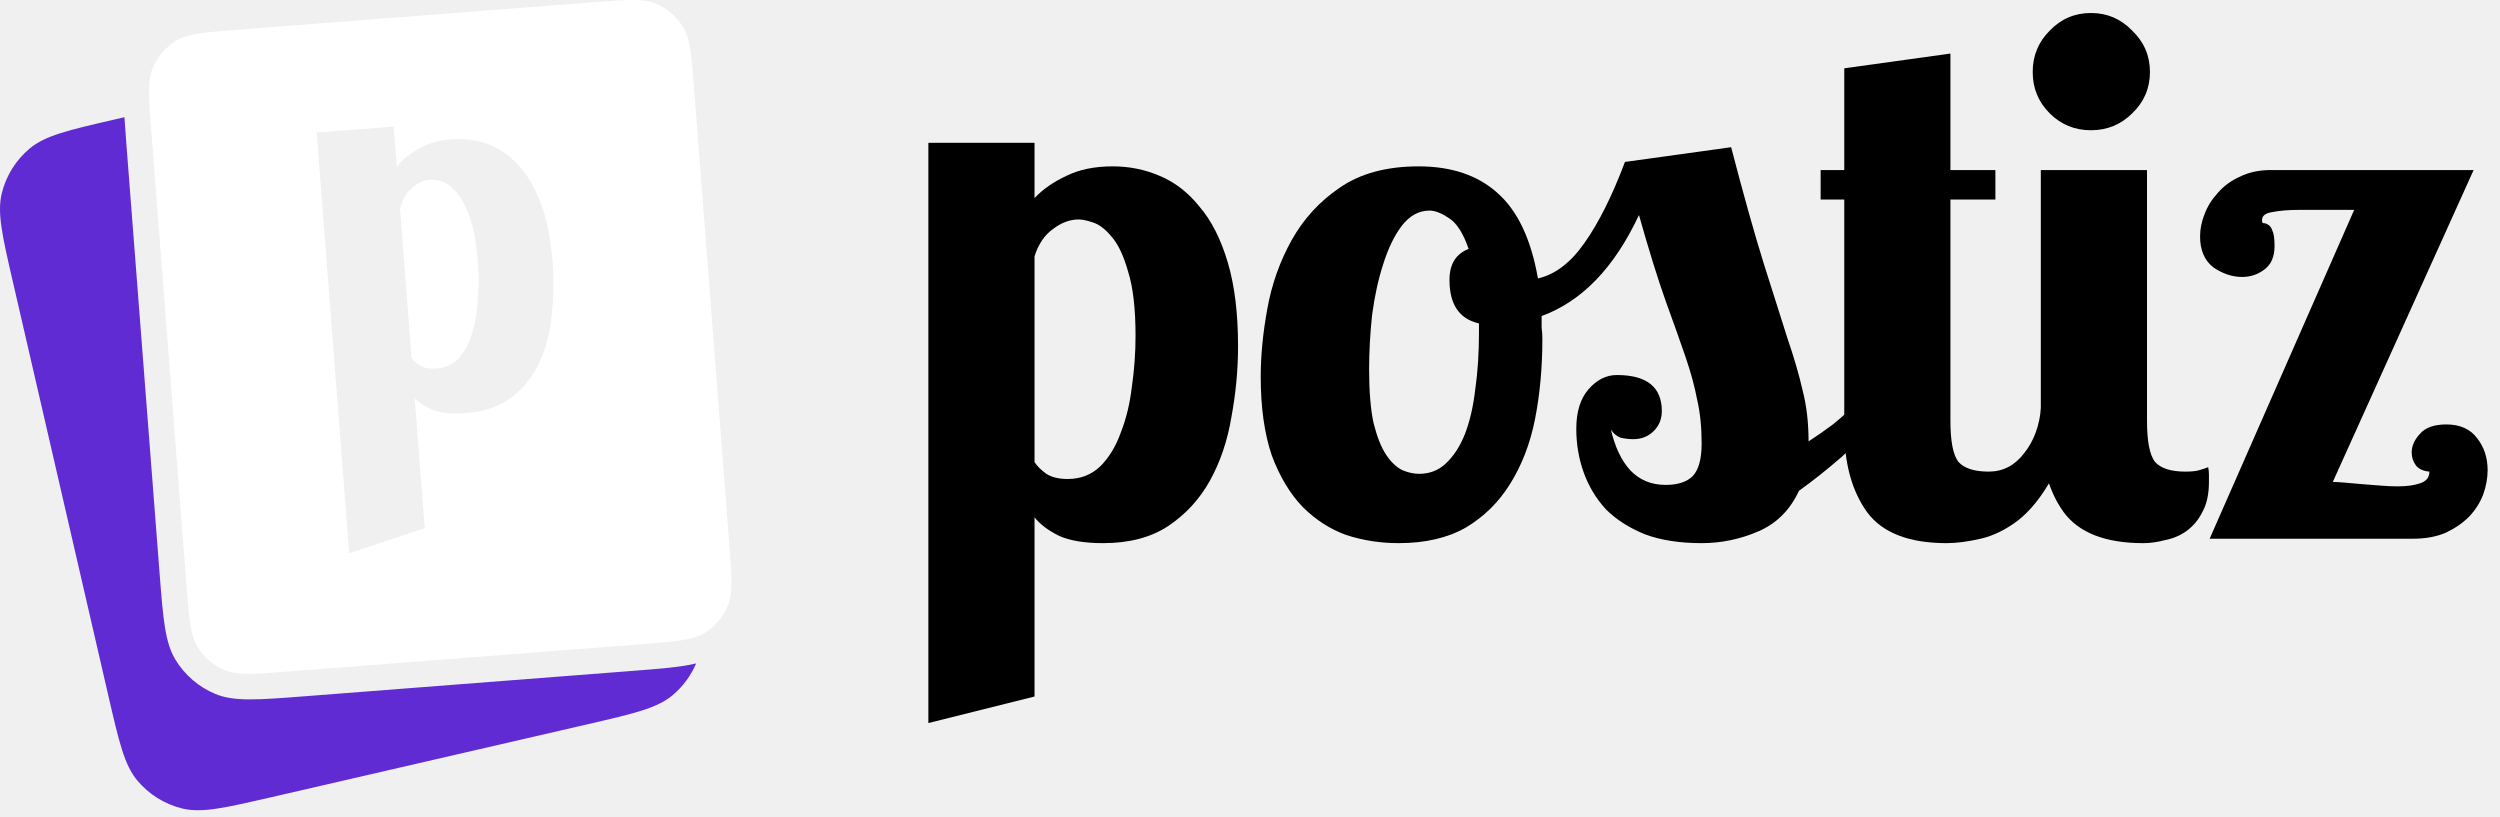
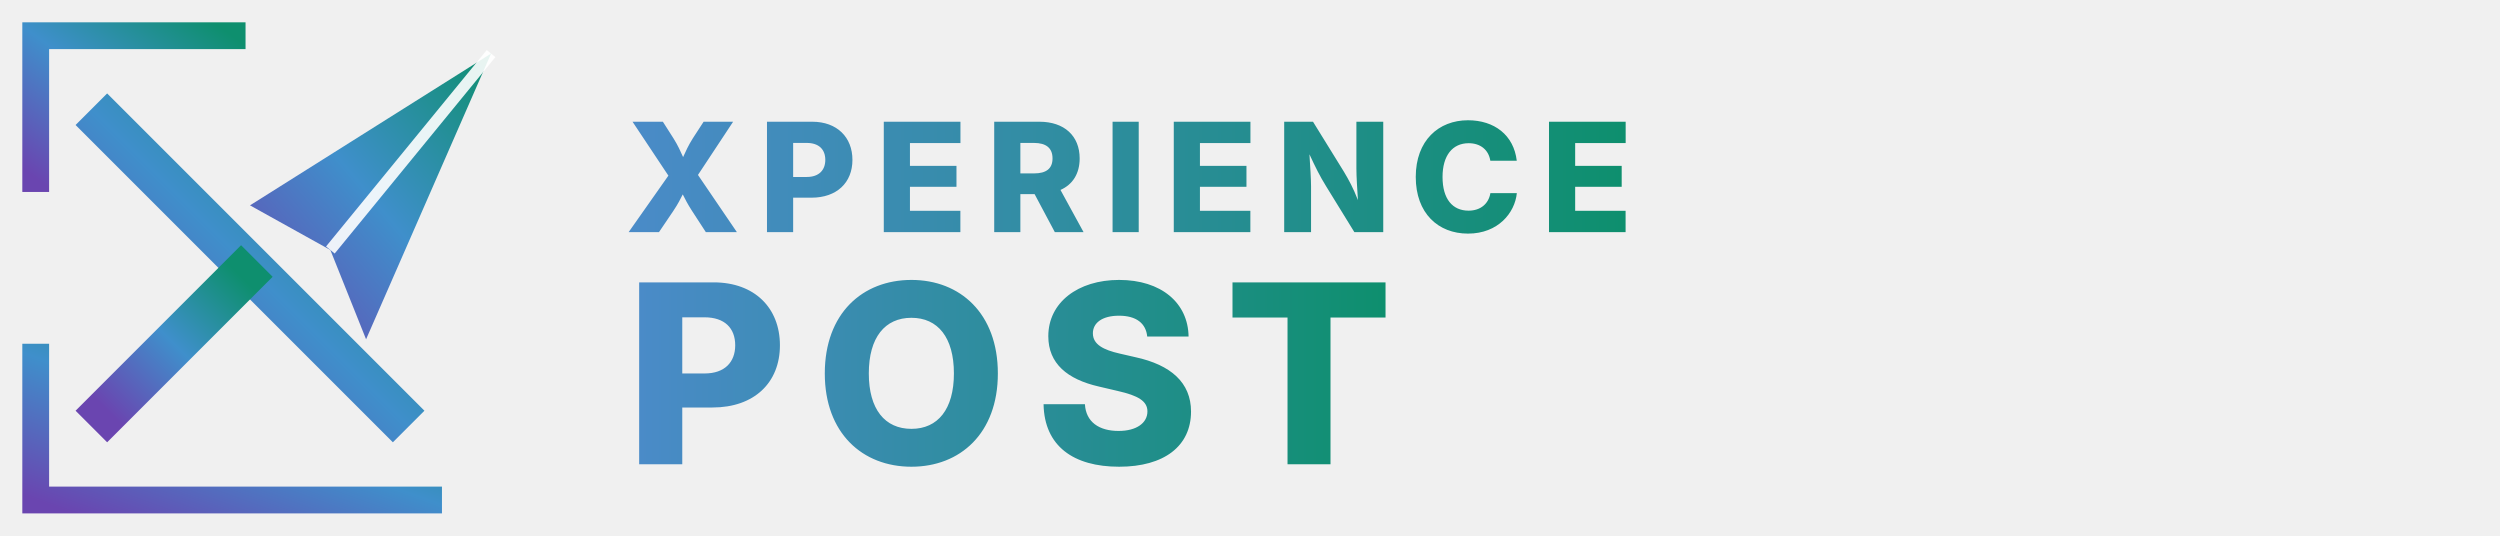
- <svg xmlns="http://www.w3.org/2000/svg" width="101" height="33" viewBox="0 0 101 33" fill="none">
-   <path d="M41.795 5.768V8.002C42.133 7.645 42.56 7.347 43.076 7.108C43.593 6.85 44.218 6.721 44.953 6.721C45.628 6.721 46.263 6.85 46.859 7.108C47.475 7.367 48.011 7.784 48.468 8.36C48.944 8.916 49.322 9.66 49.6 10.594C49.878 11.527 50.017 12.659 50.017 13.989C50.017 14.943 49.927 15.896 49.749 16.849C49.59 17.802 49.302 18.656 48.885 19.411C48.468 20.165 47.902 20.781 47.187 21.258C46.492 21.714 45.618 21.943 44.566 21.943C43.811 21.943 43.215 21.843 42.778 21.645C42.341 21.426 42.014 21.178 41.795 20.9V28.139L37.506 29.211V5.768H41.795ZM43.136 19.351C43.652 19.351 44.089 19.182 44.446 18.845C44.804 18.487 45.082 18.031 45.28 17.474C45.499 16.919 45.648 16.303 45.727 15.628C45.827 14.933 45.876 14.248 45.876 13.572C45.876 12.48 45.777 11.616 45.578 10.981C45.4 10.345 45.181 9.879 44.923 9.581C44.665 9.263 44.407 9.065 44.148 8.985C43.91 8.906 43.721 8.866 43.583 8.866C43.225 8.866 42.878 8.995 42.54 9.253C42.202 9.491 41.954 9.859 41.795 10.355V18.666C41.895 18.825 42.053 18.984 42.272 19.143C42.49 19.282 42.778 19.351 43.136 19.351Z" fill="currentColor" />
-   <path d="M69.938 5.947C70.434 7.853 70.871 9.412 71.248 10.623C71.626 11.815 71.944 12.818 72.202 13.632C72.48 14.446 72.688 15.161 72.827 15.777C72.986 16.392 73.066 17.077 73.066 17.832C73.403 17.613 73.731 17.385 74.049 17.147C74.366 16.889 74.634 16.65 74.853 16.432H76.104C75.568 17.246 75.002 17.921 74.406 18.457C73.81 18.974 73.234 19.431 72.678 19.828C72.321 20.602 71.775 21.148 71.04 21.466C70.305 21.784 69.541 21.943 68.746 21.943C67.853 21.943 67.088 21.823 66.453 21.585C65.817 21.327 65.291 20.989 64.874 20.572C64.477 20.136 64.179 19.639 63.98 19.083C63.782 18.527 63.682 17.941 63.682 17.326C63.682 16.65 63.841 16.124 64.159 15.747C64.497 15.35 64.884 15.151 65.321 15.151C66.532 15.151 67.138 15.638 67.138 16.611C67.138 16.928 67.028 17.197 66.81 17.415C66.592 17.633 66.314 17.743 65.976 17.743C65.817 17.743 65.648 17.723 65.47 17.683C65.311 17.623 65.182 17.514 65.082 17.355C65.241 18.05 65.499 18.596 65.857 18.994C66.234 19.391 66.711 19.59 67.287 19.59C67.783 19.59 68.15 19.47 68.389 19.232C68.627 18.974 68.746 18.537 68.746 17.921C68.746 17.266 68.687 16.68 68.568 16.164C68.468 15.628 68.309 15.042 68.091 14.406C67.873 13.771 67.604 13.016 67.287 12.143C66.969 11.249 66.612 10.097 66.214 8.687C65.221 10.812 63.911 12.172 62.282 12.768C62.282 12.927 62.282 13.086 62.282 13.245C62.302 13.384 62.312 13.533 62.312 13.691C62.312 14.843 62.213 15.926 62.014 16.938C61.816 17.931 61.478 18.805 61.002 19.56C60.545 20.294 59.949 20.88 59.214 21.317C58.48 21.734 57.576 21.943 56.504 21.943C55.769 21.943 55.064 21.834 54.389 21.615C53.733 21.377 53.148 20.999 52.631 20.483C52.115 19.947 51.698 19.252 51.38 18.398C51.082 17.524 50.933 16.462 50.933 15.211C50.933 14.357 51.023 13.443 51.201 12.47C51.38 11.477 51.708 10.554 52.184 9.7C52.661 8.846 53.306 8.141 54.121 7.585C54.955 7.009 56.017 6.721 57.308 6.721C58.638 6.721 59.701 7.079 60.495 7.794C61.309 8.508 61.855 9.66 62.133 11.249C62.828 11.09 63.454 10.614 64.01 9.819C64.586 9.005 65.132 7.913 65.648 6.542L69.938 5.947ZM57.338 19.143C57.755 19.143 58.112 19.004 58.41 18.726C58.728 18.428 58.986 18.031 59.184 17.534C59.383 17.018 59.522 16.412 59.602 15.717C59.701 15.022 59.75 14.267 59.75 13.453V13.066C58.956 12.887 58.559 12.301 58.559 11.309C58.559 10.673 58.817 10.256 59.333 10.057C59.115 9.422 58.847 9.005 58.529 8.806C58.231 8.608 57.973 8.508 57.755 8.508C57.318 8.508 56.941 8.717 56.623 9.134C56.325 9.531 56.077 10.047 55.878 10.683C55.679 11.299 55.531 11.984 55.431 12.738C55.352 13.493 55.312 14.218 55.312 14.913C55.312 15.806 55.372 16.531 55.491 17.087C55.63 17.643 55.799 18.07 55.997 18.368C56.196 18.666 56.414 18.875 56.653 18.994C56.891 19.093 57.119 19.143 57.338 19.143Z" fill="currentColor" />
-   <path d="M78.797 2.164V6.87H80.614V8.062H78.797V16.998C78.797 17.832 78.906 18.388 79.125 18.666C79.363 18.924 79.77 19.053 80.346 19.053C80.922 19.053 81.398 18.805 81.776 18.309C82.173 17.812 82.401 17.187 82.461 16.432H83.712C83.553 17.643 83.275 18.616 82.878 19.351C82.481 20.066 82.034 20.622 81.537 21.019C81.041 21.397 80.535 21.645 80.018 21.764C79.502 21.883 79.045 21.943 78.648 21.943C77.119 21.943 76.047 21.526 75.431 20.692C74.815 19.838 74.508 18.716 74.508 17.326V8.062H73.554V6.87H74.508V2.759L78.797 2.164Z" fill="currentColor" />
-   <path d="M82.121 2.908C82.121 2.253 82.35 1.697 82.806 1.24C83.263 0.764 83.819 0.525 84.475 0.525C85.13 0.525 85.686 0.764 86.143 1.24C86.619 1.697 86.858 2.253 86.858 2.908C86.858 3.564 86.619 4.12 86.143 4.577C85.686 5.033 85.13 5.262 84.475 5.262C83.819 5.262 83.263 5.033 82.806 4.577C82.35 4.12 82.121 3.564 82.121 2.908ZM86.739 6.87V16.998C86.739 17.832 86.848 18.388 87.066 18.666C87.304 18.924 87.712 19.053 88.287 19.053C88.546 19.053 88.734 19.033 88.853 18.994C88.992 18.954 89.112 18.914 89.211 18.875C89.231 18.974 89.241 19.073 89.241 19.172C89.241 19.272 89.241 19.371 89.241 19.47C89.241 19.967 89.151 20.374 88.972 20.692C88.814 21.009 88.595 21.267 88.317 21.466C88.059 21.645 87.771 21.764 87.453 21.823C87.156 21.903 86.868 21.943 86.59 21.943C85.06 21.943 83.988 21.526 83.373 20.692C82.757 19.838 82.449 18.716 82.449 17.326V6.87H86.739ZM98.147 19.053C97.909 19.033 97.73 18.954 97.611 18.815C97.492 18.656 97.432 18.477 97.432 18.279C97.432 18.021 97.541 17.772 97.76 17.534C97.978 17.276 98.336 17.147 98.832 17.147C99.388 17.147 99.805 17.335 100.083 17.713C100.361 18.07 100.5 18.497 100.5 18.994C100.5 19.311 100.441 19.639 100.322 19.977C100.202 20.294 100.014 20.592 99.756 20.87C99.498 21.128 99.18 21.347 98.802 21.526C98.425 21.684 97.988 21.764 97.492 21.764H89.27L95.109 8.479H92.904C92.468 8.479 92.1 8.508 91.802 8.568C91.524 8.608 91.385 8.717 91.385 8.896C91.385 8.975 91.405 9.015 91.445 9.015C91.504 9.015 91.564 9.035 91.624 9.074C91.703 9.114 91.763 9.194 91.802 9.313C91.862 9.432 91.892 9.64 91.892 9.938C91.892 10.375 91.753 10.693 91.475 10.892C91.216 11.09 90.919 11.189 90.581 11.189C90.184 11.189 89.797 11.06 89.419 10.802C89.062 10.524 88.883 10.107 88.883 9.551C88.883 9.253 88.943 8.955 89.062 8.657C89.181 8.34 89.36 8.052 89.598 7.794C89.836 7.516 90.134 7.297 90.492 7.138C90.849 6.96 91.266 6.87 91.743 6.87H99.934L94.245 19.47C94.364 19.47 94.533 19.48 94.751 19.5C94.97 19.52 95.198 19.54 95.436 19.56C95.695 19.579 95.943 19.599 96.181 19.619C96.439 19.639 96.668 19.649 96.866 19.649C97.224 19.649 97.522 19.609 97.76 19.53C98.018 19.45 98.147 19.292 98.147 19.053Z" fill="currentColor" />
-   <path d="M5.027 4.735C5.05 5.103 5.082 5.518 5.119 5.992L6.442 23.091C6.59 25.002 6.664 25.957 7.092 26.659C7.469 27.275 8.031 27.757 8.699 28.035C9.458 28.35 10.413 28.276 12.324 28.128L25.421 27.114C26.66 27.019 27.497 26.954 28.124 26.803C27.914 27.297 27.59 27.737 27.175 28.085C26.545 28.613 25.611 28.828 23.743 29.259L10.944 32.211C9.076 32.642 8.142 32.858 7.345 32.659C6.644 32.484 6.016 32.091 5.551 31.537C5.023 30.908 4.808 29.974 4.377 28.106L0.522 11.395C0.091 9.527 -0.124 8.593 0.075 7.796C0.25 7.094 0.642 6.466 1.196 6.002C1.826 5.474 2.759 5.258 4.627 4.828L5.027 4.735Z" fill="#612BD3" />
-   <path d="M18.56 14.447C18.32 14.712 18.012 14.859 17.638 14.888C17.379 14.908 17.166 14.873 17 14.785C16.832 14.682 16.708 14.576 16.627 14.466L16.162 8.44C16.249 8.071 16.408 7.79 16.64 7.599C16.87 7.393 17.115 7.279 17.374 7.259C17.475 7.252 17.614 7.27 17.791 7.314C17.983 7.357 18.181 7.487 18.386 7.703C18.59 7.904 18.775 8.23 18.94 8.681C19.119 9.131 19.24 9.752 19.301 10.544C19.339 11.033 19.341 11.533 19.308 12.042C19.289 12.537 19.215 12.991 19.088 13.407C18.975 13.821 18.799 14.168 18.56 14.447Z" fill="white" />
-   <path fill-rule="evenodd" clip-rule="evenodd" d="M6.107 5.222C6.006 3.918 5.956 3.265 6.171 2.747C6.36 2.292 6.689 1.908 7.11 1.651C7.589 1.358 8.241 1.308 9.546 1.207L24.02 0.087C25.325 -0.014 25.977 -0.065 26.495 0.151C26.951 0.34 27.335 0.669 27.592 1.09C27.884 1.568 27.935 2.221 28.036 3.525L29.465 22.001C29.567 23.305 29.617 23.957 29.402 24.475C29.212 24.931 28.884 25.315 28.462 25.572C27.984 25.864 27.332 25.915 26.027 26.016L11.552 27.136C10.248 27.237 9.595 27.288 9.078 27.072C8.622 26.883 8.238 26.554 7.981 26.133C7.688 25.654 7.638 25.002 7.537 23.698L6.107 5.222ZM16.03 6.733L15.904 5.113L12.794 5.354L14.108 22.353L17.159 21.335L16.753 16.086C16.927 16.276 17.178 16.437 17.507 16.571C17.835 16.691 18.273 16.729 18.82 16.687C19.583 16.628 20.204 16.413 20.682 16.043C21.174 15.657 21.55 15.179 21.81 14.609C22.07 14.038 22.231 13.403 22.293 12.703C22.369 12.001 22.38 11.305 22.327 10.614C22.252 9.649 22.088 8.836 21.834 8.175C21.58 7.514 21.265 6.995 20.888 6.618C20.525 6.226 20.112 5.954 19.651 5.801C19.205 5.648 18.737 5.59 18.247 5.627C17.715 5.669 17.268 5.797 16.908 6.013C16.547 6.215 16.254 6.455 16.03 6.733Z" fill="white" />
+ <svg xmlns="http://www.w3.org/2000/svg" viewBox="0 0 560 120" width="560" height="120">
+   <defs>
+     <linearGradient id="g" x1="0" y1="1" x2="1" y2="0">
+       <stop offset="0" stop-color="#6A45B0" />
+       <stop offset="0.5" stop-color="#3F8FCB" />
+       <stop offset="1" stop-color="#0E8F6E" />
+     </linearGradient>
+     <linearGradient id="t" x1="0" y1="0" x2="1" y2="0">
+       <stop offset="0" stop-color="#4A8BC8" />
+       <stop offset="1" stop-color="#0E8F6E" />
+     </linearGradient>
+   </defs>
+   <g>
+     <path d="M8 40 V8 H52" fill="none" stroke="url(#g)" stroke-width="6" stroke-linecap="square" />
+     <path d="M8 80 V112 H96" fill="none" stroke="url(#g)" stroke-width="6" stroke-linecap="square" />
+     <path d="M24 28 L88 92" fill="none" stroke="url(#g)" stroke-width="10" stroke-linecap="square" />
+     <path d="M24 92 L54 62" fill="none" stroke="url(#g)" stroke-width="10" stroke-linecap="square" />
+     <path d="M110 12 L56 46 L74 56 L82 76 Z" fill="url(#g)" />
+     <path d="M74 56 L110 12" fill="none" stroke="#ffffff" stroke-width="2.5" opacity="0.9" />
+   </g>
+   <text x="140" y="52" font-family="Inter Tight, Inter, Helvetica, Arial, sans-serif" font-weight="800" font-size="34" letter-spacing="4" fill="url(#t)">XPERIENCE</text>
+   <text x="140" y="104" font-family="Inter Tight, Inter, Helvetica, Arial, sans-serif" font-weight="800" font-size="56" letter-spacing="6" fill="url(#t)">POST</text>
</svg>
